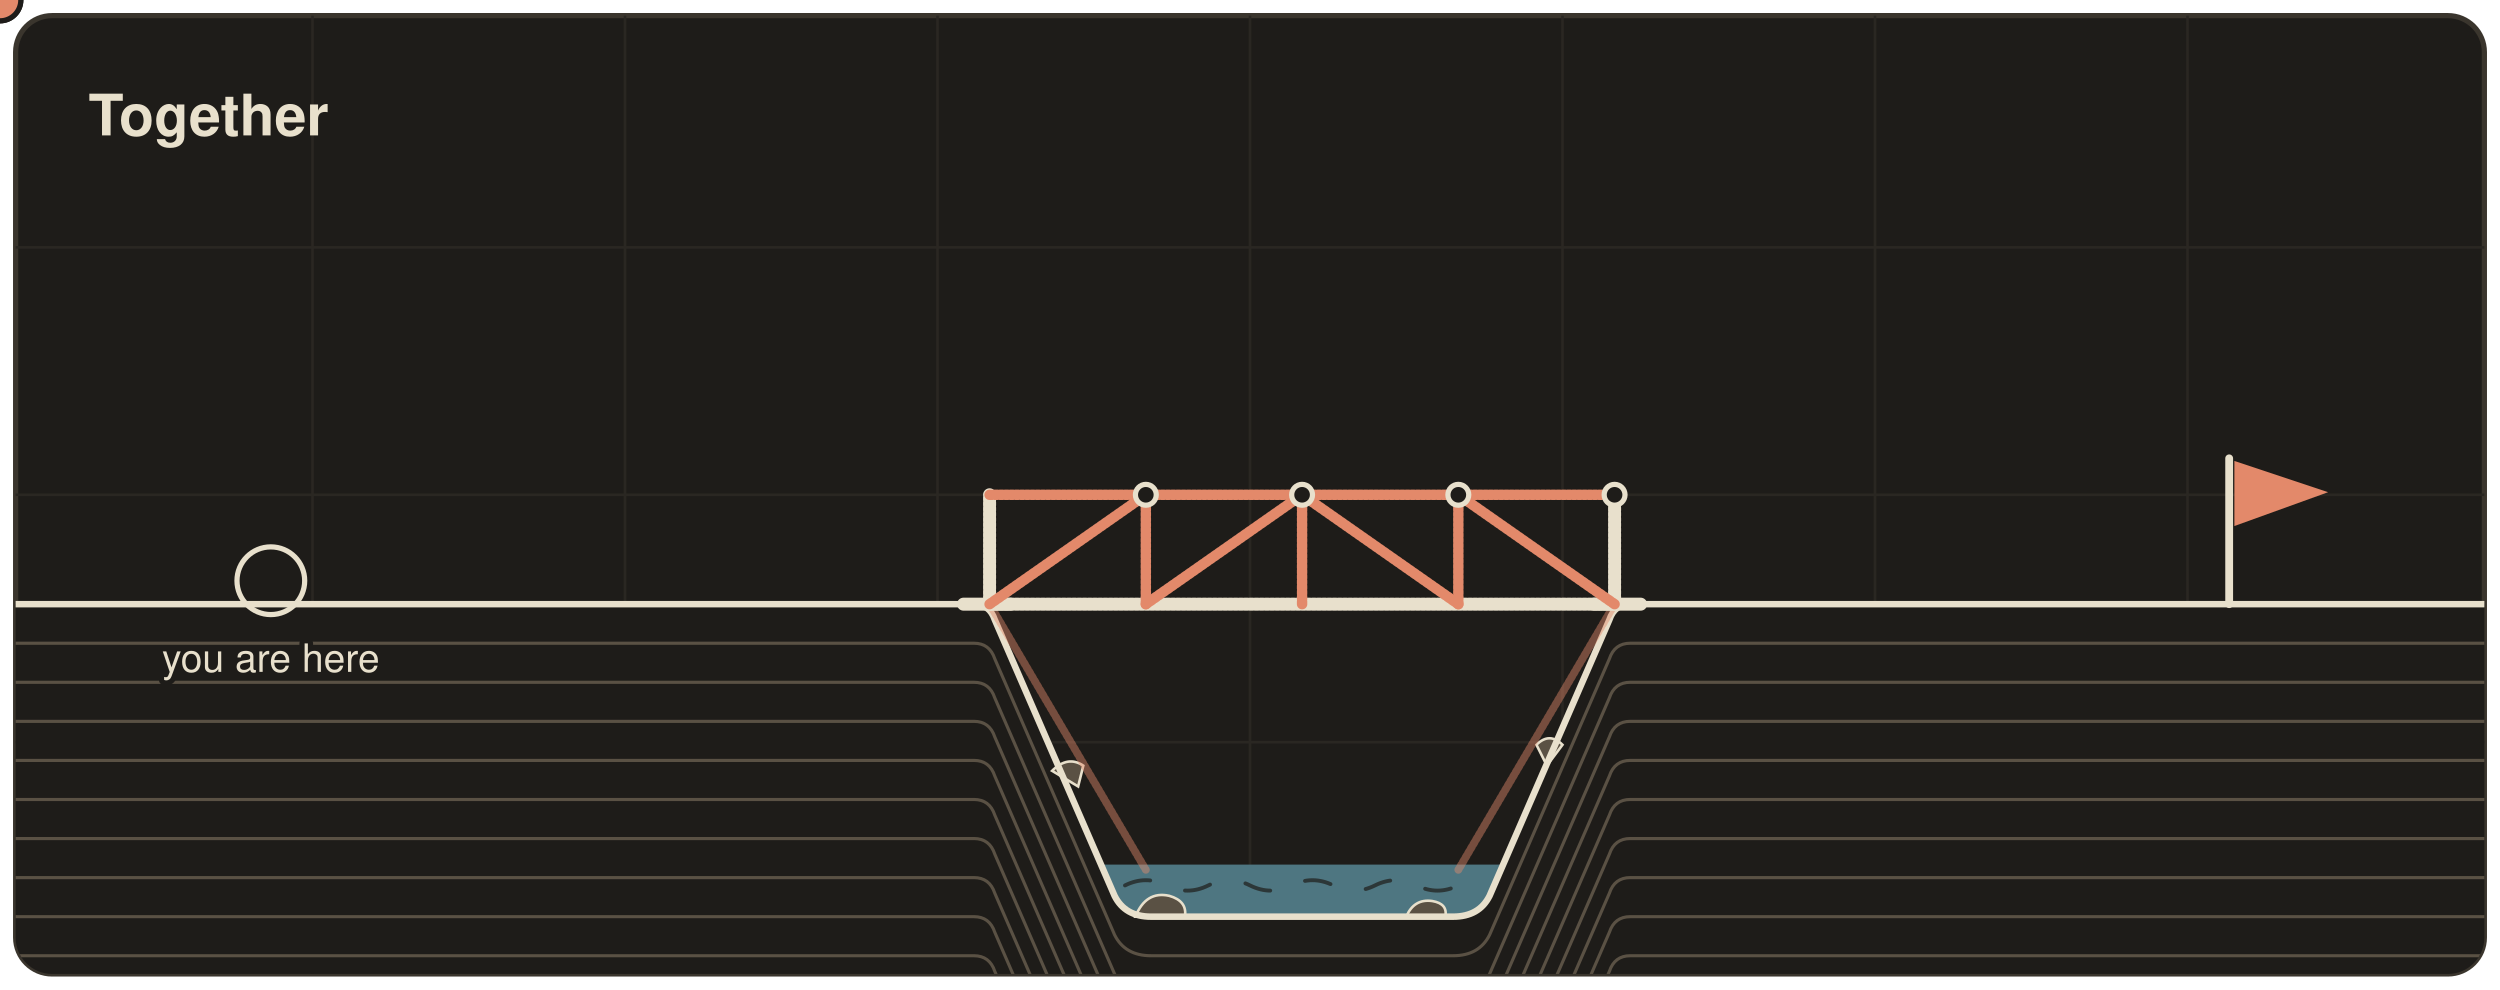
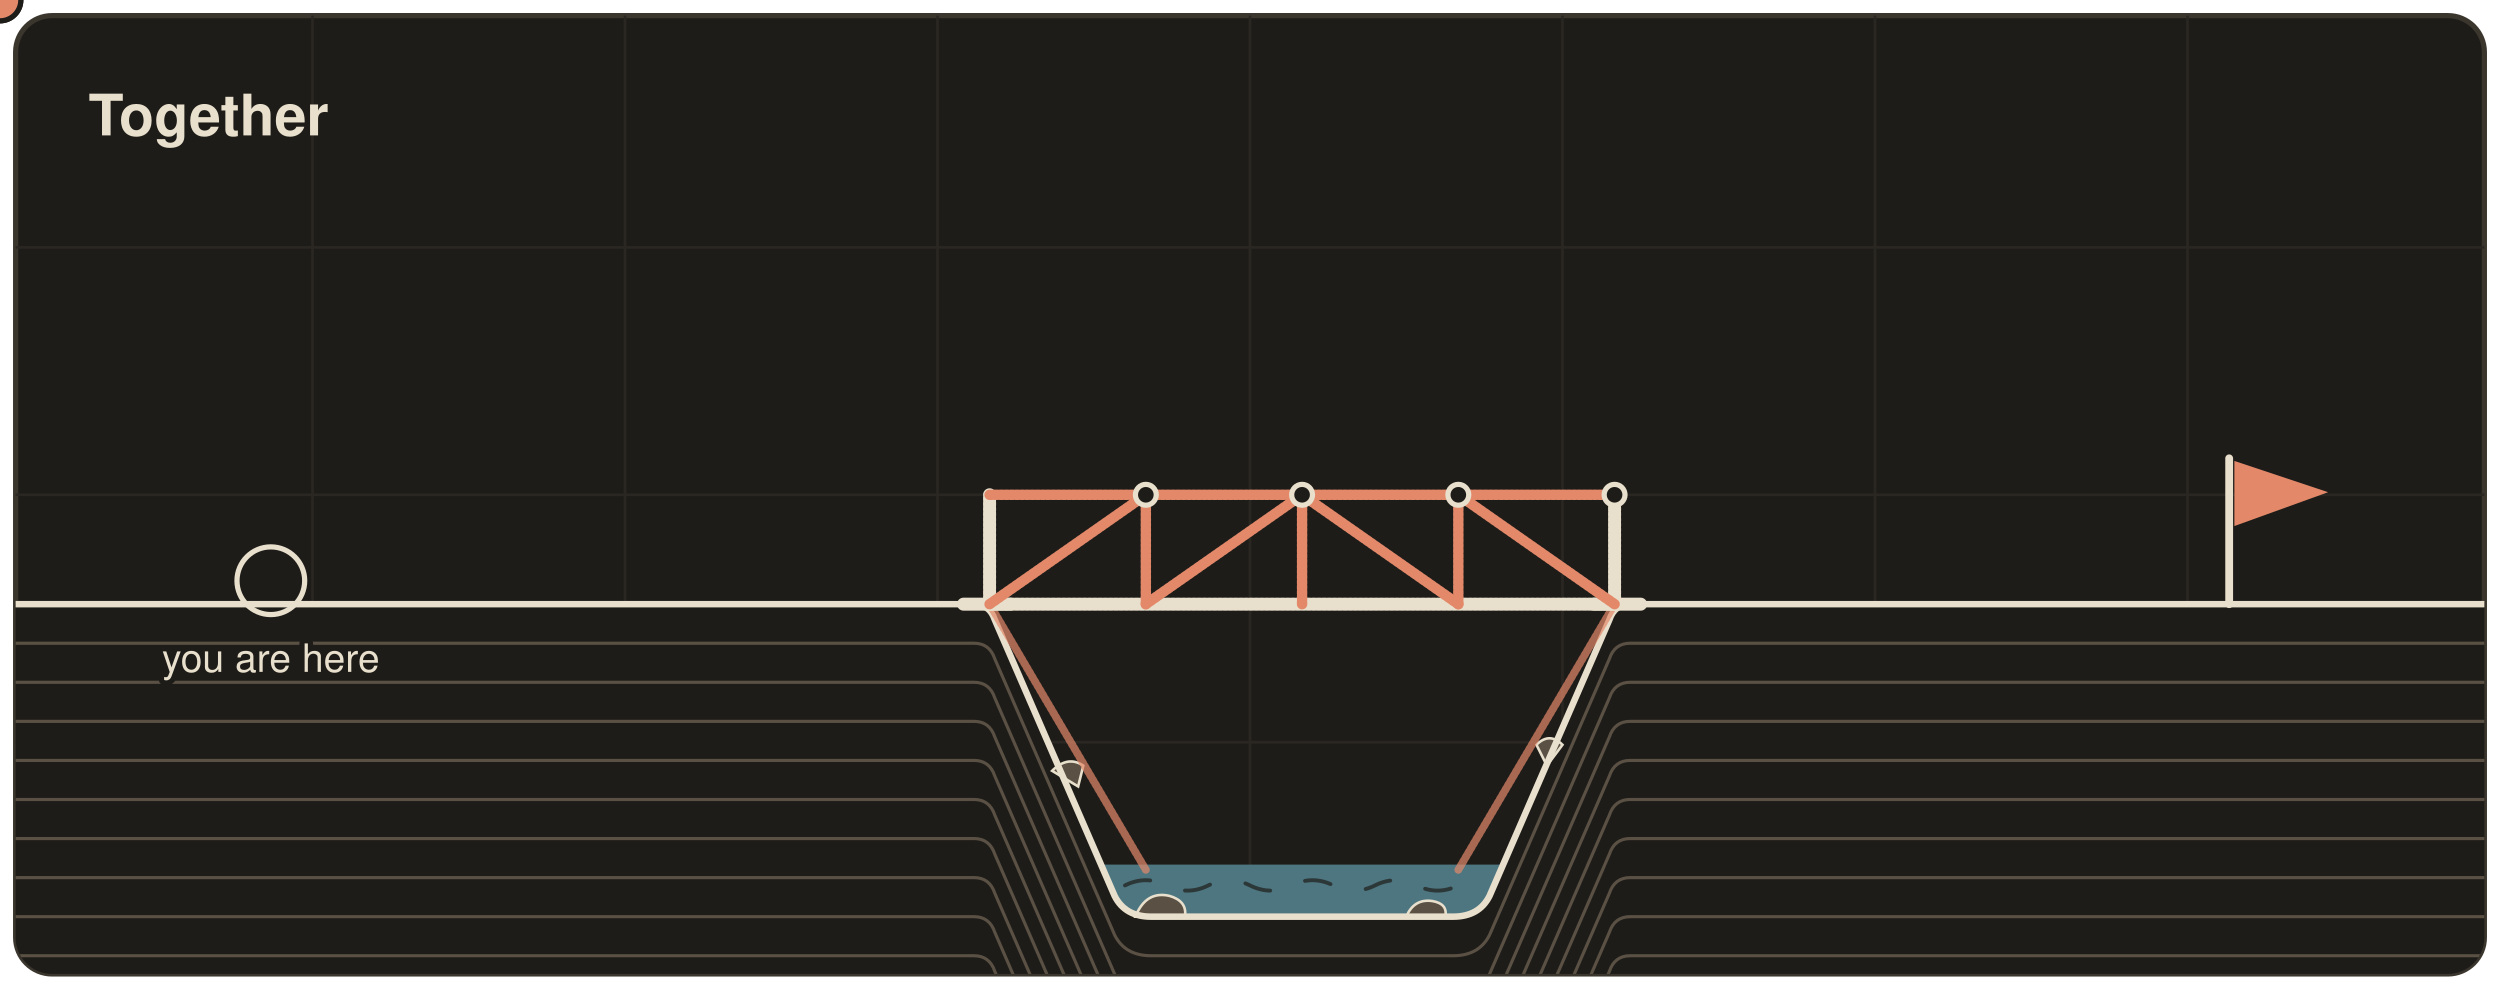
<svg xmlns="http://www.w3.org/2000/svg" viewBox="0 0 960 380" role="img" aria-label="Alone: the agent throws one thin plank across a gorge and runs onto it; the plank sags, snaps, and the agent falls into the river. Together: you plant the posts and the deck, the agent adds the bracing, triangle by triangle, and both of you cross a strong truss bridge to the goal.">
  <style>
text { font-family: -apple-system, BlinkMacSystemFont, "Segoe UI", Helvetica, Arial, sans-serif; }
.still { display: none; }
@media (prefers-reduced-motion: reduce) {
  .motion { display: none; }
  .still { display: inline; }
  * { animation: none !important; }
}
</style>
  <defs>
    <clipPath id="map">
      <rect x="6" y="6" width="948" height="368" rx="14" />
    </clipPath>
    <clipPath id="ground">
      <path d="M6 232 H374 Q380 232 382 238 L428 344 Q432 352 442 352 H558 Q568 352 572 344 L618 238 Q620 232 626 232 H954 V374 H6 Z" />
    </clipPath>
  </defs>
  <rect x="6" y="6" width="948" height="368" rx="14" fill="#1e1c19" stroke="#3a352d" stroke-width="2" />
  <g stroke="#2a2722" stroke-width="1">
    <path d="M120 6 V374 M240 6 V374 M360 6 V374 M480 6 V374 M600 6 V374 M720 6 V374 M840 6 V374" />
    <path d="M6 95 H954 M6 190 H954 M6 285 H954" />
  </g>
  <g clip-path="url(#map)">
    <path d="M6 232 H374 Q380 232 382 238 L428 344 Q432 352 442 352 H558 Q568 352 572 344 L618 238 Q620 232 626 232 H954 V374 H6 Z" fill="#1e1c19" />
    <g clip-path="url(#ground)" fill="none" stroke="#5a5144" stroke-width="1.2">
      <path d="M6 232 H374 Q380 232 382 238 L428 344 Q432 352 442 352 H558 Q568 352 572 344 L618 238 Q620 232 626 232 H954" transform="translate(0 15)" />
      <path d="M6 232 H374 Q380 232 382 238 L428 344 Q432 352 442 352 H558 Q568 352 572 344 L618 238 Q620 232 626 232 H954" transform="translate(0 30)" />
      <path d="M6 232 H374 Q380 232 382 238 L428 344 Q432 352 442 352 H558 Q568 352 572 344 L618 238 Q620 232 626 232 H954" transform="translate(0 45)" />
      <path d="M6 232 H374 Q380 232 382 238 L428 344 Q432 352 442 352 H558 Q568 352 572 344 L618 238 Q620 232 626 232 H954" transform="translate(0 60)" />
      <path d="M6 232 H374 Q380 232 382 238 L428 344 Q432 352 442 352 H558 Q568 352 572 344 L618 238 Q620 232 626 232 H954" transform="translate(0 75)" />
      <path d="M6 232 H374 Q380 232 382 238 L428 344 Q432 352 442 352 H558 Q568 352 572 344 L618 238 Q620 232 626 232 H954" transform="translate(0 90)" />
      <path d="M6 232 H374 Q380 232 382 238 L428 344 Q432 352 442 352 H558 Q568 352 572 344 L618 238 Q620 232 626 232 H954" transform="translate(0 105)" />
      <path d="M6 232 H374 Q380 232 382 238 L428 344 Q432 352 442 352 H558 Q568 352 572 344 L618 238 Q620 232 626 232 H954" transform="translate(0 120)" />
      <path d="M6 232 H374 Q380 232 382 238 L428 344 Q432 352 442 352 H558 Q568 352 572 344 L618 238 Q620 232 626 232 H954" transform="translate(0 135)" />
    </g>
    <path d="M423 332 L428 344 Q432 352 442 352 H558 Q568 352 572 344 L577 332 Z" fill="#4e7681" />
    <g fill="#5a5144" stroke="#e8e0cc" stroke-width="1">
      <path d="M436 352 q4 -10 13 -8 q7 2 6 8 Z" />
      <path d="M540 352 q3 -7 10 -6 q6 1 5 6 Z" />
      <path d="M404 296 q6 -6 12 -2 l-2 8 Z" />
      <path d="M590 286 q5 -5 10 0 l-6 8 Z" />
    </g>
    <path d="M6 232 H374 Q380 232 382 238 L428 344 Q432 352 442 352 H558 Q568 352 572 344 L618 238 Q620 232 626 232 H954" fill="none" stroke="#e8e0cc" stroke-width="2.5" stroke-linejoin="round" />
  </g>
  <circle cx="104" cy="223" r="13" fill="none" stroke="#e8e0cc" stroke-width="2" />
  <text x="104" y="258" font-size="15" text-anchor="middle" fill="#e8e0cc" paint-order="stroke" stroke="#1e1c19" stroke-width="4" stroke-linejoin="round">you are here</text>
  <path d="M856 232 V176" stroke="#e8e0cc" stroke-width="3" stroke-linecap="round" />
  <path d="M858 177 L894 189 L858 202 Z" fill="#e3896a" />
  <g class="motion">
    <animate attributeName="opacity" values="0;1;1;0" keyTimes="0;0.03;0.96;1" dur="12s" repeatCount="indefinite" />
    <path d="M432 340 q8 -4 16 0 t16 0 t16 0 t16 0 t16 0 t16 0 t16 0 t16 0" fill="none" stroke="#1e1c19" stroke-width="1.5" stroke-linecap="round" stroke-dasharray="10 14" opacity="0.7">
      <animate attributeName="stroke-dashoffset" values="0;-240" keyTimes="0;1" dur="12s" repeatCount="indefinite" />
    </path>
-     <g stroke="#e3896a" stroke-width="3" stroke-linecap="round" fill="none" opacity="0.45">
-       <animate attributeName="opacity" values="1;1;0.45;0.45" keyTimes="0;0.3;0.34;1" dur="12s" repeatCount="indefinite" calcMode="spline" keySplines="0 0 1 1;0 0 1 1;0 0 1 1" />
+     <g stroke="#e3896a" stroke-width="3" stroke-linecap="round" fill="none" opacity="0.7">
+       <animate attributeName="opacity" values="1;1;0.7;0.7" keyTimes="0;0.3;0.34;1" dur="12s" repeatCount="indefinite" calcMode="spline" keySplines="0 0 1 1;0 0 1 1;0 0 1 1" />
      <path pathLength="1" d="M380 232 L440 334" stroke-dasharray="1 1" stroke-dashoffset="0">
        <animate attributeName="stroke-dashoffset" values="1;1;0;0" keyTimes="0;0.06;0.085;1" dur="12s" repeatCount="indefinite" calcMode="spline" keySplines="0 0 1 1;0.4 0 0.2 1;0 0 1 1" />
        <animate attributeName="d" values="M380 232 L500 232;M380 232 L500 232;M380 232 L500 262;M380 232 L500 257;M380 232 L500 265;M380 232 L478 312;M380 232 L430 340;M380 232 L446 330;M380 232 L440 334;M380 232 L440 334" keyTimes="0;0.11;0.17;0.19;0.21;0.235;0.26;0.272;0.285;1" dur="12s" repeatCount="indefinite" calcMode="spline" keySplines="0 0 1 1;0.4 0 0.6 1;0.4 0 0.6 1;0.4 0 0.6 1;0.5 0 1 1;0.2 0 0.4 1;0.3 0 0.6 1;0.3 0 0.6 1;0 0 1 1" />
      </path>
      <path pathLength="1" d="M620 232 L560 334" stroke-dasharray="1 1" stroke-dashoffset="0">
        <animate attributeName="stroke-dashoffset" values="-1;-1;0;0" keyTimes="0;0.085;0.11;1" dur="12s" repeatCount="indefinite" calcMode="spline" keySplines="0 0 1 1;0.4 0 0.2 1;0 0 1 1" />
        <animate attributeName="d" values="M620 232 L500 232;M620 232 L500 232;M620 232 L500 262;M620 232 L500 257;M620 232 L500 265;M620 232 L522 312;M620 232 L570 340;M620 232 L554 330;M620 232 L560 334;M620 232 L560 334" keyTimes="0;0.11;0.17;0.19;0.21;0.235;0.26;0.272;0.285;1" dur="12s" repeatCount="indefinite" calcMode="spline" keySplines="0 0 1 1;0.4 0 0.6 1;0.4 0 0.6 1;0.4 0 0.6 1;0.5 0 1 1;0.2 0 0.4 1;0.3 0 0.6 1;0.3 0 0.6 1;0 0 1 1" />
      </path>
    </g>
    <g stroke="#e8e0cc" stroke-width="2.5" stroke-linecap="round" opacity="0">
      <animate attributeName="opacity" values="0;0;1;0;0" keyTimes="0;0.209;0.212;0.25;1" dur="12s" repeatCount="indefinite" calcMode="spline" keySplines="0 0 1 1;0 0 1 1;0 0 1 1;0 0 1 1" />
      <path d="M500 250 l-6 -14 M508 252 l10 -10 M490 262 l-14 -2 M512 266 l14 2 M496 274 l-6 12 M506 274 l6 12" />
    </g>
    <ellipse cx="500" cy="334" rx="26" ry="6" fill="none" stroke="#1e1c19" stroke-width="2" opacity="0">
      <animate attributeName="rx" values="4;4;30;30" keyTimes="0;0.285;0.34;1" dur="12s" repeatCount="indefinite" calcMode="spline" keySplines="0.4 0 0.2 1;0.4 0 0.2 1;0.4 0 0.2 1" />
      <animate attributeName="opacity" values="0;0;1;0;0" keyTimes="0;0.284;0.29;0.34;1" dur="12s" repeatCount="indefinite" calcMode="spline" keySplines="0 0 1 1;0 0 1 1;0 0 1 1;0 0 1 1" />
    </ellipse>
    <g opacity="0">
      <animate attributeName="opacity" values="0;0;1;1;0;0" keyTimes="0;0.03;0.05;0.27;0.29;1" dur="12s" repeatCount="indefinite" calcMode="spline" keySplines="0 0 1 1;0 0 1 1;0 0 1 1;0 0 1 1;0 0 1 1" />
      <animateTransform attributeName="transform" type="translate" values="104 223;104 223;372 223;500 253;500 249;500 256;500 340;500 340" keyTimes="0;0.045;0.11;0.17;0.19;0.211;0.285;1" dur="12s" repeatCount="indefinite" calcMode="spline" keySplines="0 0 1 1;0.5 0 0.6 1;0.3 0 0.6 1;0.4 0 0.6 1;0.4 0 0.6 1;0.6 0 1 1;0 0 1 1" />
      <circle r="8" fill="#e3896a" stroke="#1e1c19" stroke-width="2" />
      <text y="-17" font-size="14" text-anchor="middle" fill="#e8e0cc" paint-order="stroke" stroke="#1e1c19" stroke-width="4" stroke-linejoin="round">agent</text>
    </g>
    <text x="34" y="52" font-size="22" font-weight="600" fill="#e8e0cc" opacity="0">Alone<animate attributeName="opacity" values="0;1;1;0;0" keyTimes="0;0.03;0.3;0.33;1" dur="12s" repeatCount="indefinite" calcMode="spline" keySplines="0 0 1 1;0 0 1 1;0 0 1 1;0 0 1 1" />
    </text>
    <g stroke="#e8e0cc" stroke-linecap="round" fill="none">
      <path pathLength="1" d="M380 232 L380 190" stroke-width="5" stroke-dasharray="1 1" stroke-dashoffset="0">
        <animate attributeName="stroke-dashoffset" values="1;1;0;0" keyTimes="0;0.45;0.48;1" dur="12s" repeatCount="indefinite" calcMode="spline" keySplines="0 0 1 1;0.4 0 0.2 1;0 0 1 1" />
      </path>
      <path pathLength="1" d="M620 232 L620 190" stroke-width="5" stroke-dasharray="1 1" stroke-dashoffset="0">
        <animate attributeName="stroke-dashoffset" values="1;1;0;0" keyTimes="0;0.48;0.51;1" dur="12s" repeatCount="indefinite" calcMode="spline" keySplines="0 0 1 1;0.4 0 0.2 1;0 0 1 1" />
      </path>
      <path d="M370 232 H388" stroke-width="5">
        <animate attributeName="opacity" values="0;0;1;1" keyTimes="0;0.45;0.46;1" dur="12s" repeatCount="indefinite" calcMode="spline" keySplines="0 0 1 1;0 0 1 1;0 0 1 1" />
      </path>
      <path d="M612 232 H630" stroke-width="5">
        <animate attributeName="opacity" values="0;0;1;1" keyTimes="0;0.48;0.49;1" dur="12s" repeatCount="indefinite" calcMode="spline" keySplines="0 0 1 1;0 0 1 1;0 0 1 1" />
      </path>
      <path pathLength="1" d="M380 232 L620 232" stroke-width="5" stroke-dasharray="1 1" stroke-dashoffset="0">
        <animate attributeName="stroke-dashoffset" values="1;1;0;0" keyTimes="0;0.515;0.575;1" dur="12s" repeatCount="indefinite" calcMode="spline" keySplines="0 0 1 1;0.4 0 0.2 1;0 0 1 1" />
      </path>
    </g>
    <path pathLength="1" d="M380 232 L440 190" fill="none" stroke="#e3896a" stroke-width="4" stroke-linecap="round" stroke-dasharray="1 1" stroke-dashoffset="0">
      <animate attributeName="stroke-dashoffset" values="1;1;0;0" keyTimes="0;0.585;0.607;1" dur="12s" repeatCount="indefinite" calcMode="spline" keySplines="0 0 1 1;0.4 0 0.2 1;0 0 1 1" />
    </path>
    <path pathLength="1" d="M380 190 L440 190" fill="none" stroke="#e3896a" stroke-width="4" stroke-linecap="round" stroke-dasharray="1 1" stroke-dashoffset="0">
      <animate attributeName="stroke-dashoffset" values="1;1;0;0" keyTimes="0;0.601;0.621;1" dur="12s" repeatCount="indefinite" calcMode="spline" keySplines="0 0 1 1;0.4 0 0.2 1;0 0 1 1" />
    </path>
    <path pathLength="1" d="M440 232 L440 190" fill="none" stroke="#e3896a" stroke-width="4" stroke-linecap="round" stroke-dasharray="1 1" stroke-dashoffset="0">
      <animate attributeName="stroke-dashoffset" values="1;1;0;0" keyTimes="0;0.615;0.633;1" dur="12s" repeatCount="indefinite" calcMode="spline" keySplines="0 0 1 1;0.4 0 0.2 1;0 0 1 1" />
    </path>
    <path pathLength="1" d="M440 232 L500 190" fill="none" stroke="#e3896a" stroke-width="4" stroke-linecap="round" stroke-dasharray="1 1" stroke-dashoffset="0">
      <animate attributeName="stroke-dashoffset" values="1;1;0;0" keyTimes="0;0.64;0.662;1" dur="12s" repeatCount="indefinite" calcMode="spline" keySplines="0 0 1 1;0.4 0 0.2 1;0 0 1 1" />
    </path>
    <path pathLength="1" d="M440 190 L500 190" fill="none" stroke="#e3896a" stroke-width="4" stroke-linecap="round" stroke-dasharray="1 1" stroke-dashoffset="0">
      <animate attributeName="stroke-dashoffset" values="1;1;0;0" keyTimes="0;0.656;0.676;1" dur="12s" repeatCount="indefinite" calcMode="spline" keySplines="0 0 1 1;0.4 0 0.2 1;0 0 1 1" />
    </path>
    <path pathLength="1" d="M500 232 L500 190" fill="none" stroke="#e3896a" stroke-width="4" stroke-linecap="round" stroke-dasharray="1 1" stroke-dashoffset="0">
      <animate attributeName="stroke-dashoffset" values="1;1;0;0" keyTimes="0;0.67;0.688;1" dur="12s" repeatCount="indefinite" calcMode="spline" keySplines="0 0 1 1;0.4 0 0.2 1;0 0 1 1" />
    </path>
    <path pathLength="1" d="M560 232 L500 190" fill="none" stroke="#e3896a" stroke-width="4" stroke-linecap="round" stroke-dasharray="1 1" stroke-dashoffset="0">
      <animate attributeName="stroke-dashoffset" values="1;1;0;0" keyTimes="0;0.695;0.717;1" dur="12s" repeatCount="indefinite" calcMode="spline" keySplines="0 0 1 1;0.4 0 0.2 1;0 0 1 1" />
    </path>
    <path pathLength="1" d="M500 190 L560 190" fill="none" stroke="#e3896a" stroke-width="4" stroke-linecap="round" stroke-dasharray="1 1" stroke-dashoffset="0">
      <animate attributeName="stroke-dashoffset" values="1;1;0;0" keyTimes="0;0.711;0.731;1" dur="12s" repeatCount="indefinite" calcMode="spline" keySplines="0 0 1 1;0.4 0 0.2 1;0 0 1 1" />
    </path>
    <path pathLength="1" d="M560 232 L560 190" fill="none" stroke="#e3896a" stroke-width="4" stroke-linecap="round" stroke-dasharray="1 1" stroke-dashoffset="0">
      <animate attributeName="stroke-dashoffset" values="1;1;0;0" keyTimes="0;0.725;0.743;1" dur="12s" repeatCount="indefinite" calcMode="spline" keySplines="0 0 1 1;0.4 0 0.2 1;0 0 1 1" />
    </path>
    <path pathLength="1" d="M620 232 L560 190" fill="none" stroke="#e3896a" stroke-width="4" stroke-linecap="round" stroke-dasharray="1 1" stroke-dashoffset="0">
      <animate attributeName="stroke-dashoffset" values="1;1;0;0" keyTimes="0;0.75;0.772;1" dur="12s" repeatCount="indefinite" calcMode="spline" keySplines="0 0 1 1;0.4 0 0.2 1;0 0 1 1" />
    </path>
    <path pathLength="1" d="M560 190 L620 190" fill="none" stroke="#e3896a" stroke-width="4" stroke-linecap="round" stroke-dasharray="1 1" stroke-dashoffset="0">
      <animate attributeName="stroke-dashoffset" values="1;1;0;0" keyTimes="0;0.766;0.786;1" dur="12s" repeatCount="indefinite" calcMode="spline" keySplines="0 0 1 1;0.4 0 0.2 1;0 0 1 1" />
    </path>
    <circle cx="440" cy="190" r="4" fill="#1e1c19" stroke="#e8e0cc" stroke-width="2">
      <animate attributeName="opacity" values="0;0;1;1" keyTimes="0;0.635;0.64;1" dur="12s" repeatCount="indefinite" calcMode="spline" keySplines="0 0 1 1;0 0 1 1;0 0 1 1" />
      <animate attributeName="r" values="4;4;6.5;4;4" keyTimes="0;0.635;0.647;0.665;1" dur="12s" repeatCount="indefinite" calcMode="spline" keySplines="0.4 0 0.2 1;0.4 0 0.2 1;0.4 0 0.2 1;0.4 0 0.2 1" />
    </circle>
    <circle cx="440" cy="190" r="16" fill="none" stroke="#e3896a" stroke-width="2" opacity="0">
      <animate attributeName="r" values="4;4;18;18" keyTimes="0;0.635;0.675;1" dur="12s" repeatCount="indefinite" calcMode="spline" keySplines="0 0 1 1;0.2 0.8 0.4 1;0 0 1 1" />
      <animate attributeName="opacity" values="0;0;0.9;0;0" keyTimes="0;0.635;0.639;0.675;1" dur="12s" repeatCount="indefinite" calcMode="spline" keySplines="0 0 1 1;0 0 1 1;0 0 1 1;0 0 1 1" />
    </circle>
    <circle cx="500" cy="190" r="4" fill="#1e1c19" stroke="#e8e0cc" stroke-width="2">
      <animate attributeName="opacity" values="0;0;1;1" keyTimes="0;0.69;0.695;1" dur="12s" repeatCount="indefinite" calcMode="spline" keySplines="0 0 1 1;0 0 1 1;0 0 1 1" />
      <animate attributeName="r" values="4;4;6.5;4;4" keyTimes="0;0.69;0.702;0.72;1" dur="12s" repeatCount="indefinite" calcMode="spline" keySplines="0.4 0 0.2 1;0.4 0 0.2 1;0.4 0 0.2 1;0.4 0 0.2 1" />
    </circle>
    <circle cx="500" cy="190" r="16" fill="none" stroke="#e3896a" stroke-width="2" opacity="0">
      <animate attributeName="r" values="4;4;18;18" keyTimes="0;0.69;0.73;1" dur="12s" repeatCount="indefinite" calcMode="spline" keySplines="0 0 1 1;0.2 0.8 0.4 1;0 0 1 1" />
      <animate attributeName="opacity" values="0;0;0.9;0;0" keyTimes="0;0.69;0.694;0.73;1" dur="12s" repeatCount="indefinite" calcMode="spline" keySplines="0 0 1 1;0 0 1 1;0 0 1 1;0 0 1 1" />
    </circle>
    <circle cx="560" cy="190" r="4" fill="#1e1c19" stroke="#e8e0cc" stroke-width="2">
      <animate attributeName="opacity" values="0;0;1;1" keyTimes="0;0.745;0.75;1" dur="12s" repeatCount="indefinite" calcMode="spline" keySplines="0 0 1 1;0 0 1 1;0 0 1 1" />
      <animate attributeName="r" values="4;4;6.5;4;4" keyTimes="0;0.745;0.757;0.775;1" dur="12s" repeatCount="indefinite" calcMode="spline" keySplines="0.4 0 0.2 1;0.4 0 0.2 1;0.4 0 0.2 1;0.4 0 0.2 1" />
    </circle>
    <circle cx="560" cy="190" r="16" fill="none" stroke="#e3896a" stroke-width="2" opacity="0">
      <animate attributeName="r" values="4;4;18;18" keyTimes="0;0.745;0.785;1" dur="12s" repeatCount="indefinite" calcMode="spline" keySplines="0 0 1 1;0.2 0.8 0.4 1;0 0 1 1" />
      <animate attributeName="opacity" values="0;0;0.9;0;0" keyTimes="0;0.745;0.749;0.785;1" dur="12s" repeatCount="indefinite" calcMode="spline" keySplines="0 0 1 1;0 0 1 1;0 0 1 1;0 0 1 1" />
    </circle>
    <circle cx="620" cy="190" r="4" fill="#1e1c19" stroke="#e8e0cc" stroke-width="2">
      <animate attributeName="opacity" values="0;0;1;1" keyTimes="0;0.8;0.805;1" dur="12s" repeatCount="indefinite" calcMode="spline" keySplines="0 0 1 1;0 0 1 1;0 0 1 1" />
      <animate attributeName="r" values="4;4;6.5;4;4" keyTimes="0;0.8;0.812;0.83;1" dur="12s" repeatCount="indefinite" calcMode="spline" keySplines="0.4 0 0.2 1;0.4 0 0.2 1;0.4 0 0.2 1;0.4 0 0.2 1" />
    </circle>
    <circle cx="620" cy="190" r="16" fill="none" stroke="#e3896a" stroke-width="2" opacity="0">
      <animate attributeName="r" values="4;4;18;18" keyTimes="0;0.8;0.84;1" dur="12s" repeatCount="indefinite" calcMode="spline" keySplines="0 0 1 1;0.2 0.8 0.4 1;0 0 1 1" />
      <animate attributeName="opacity" values="0;0;0.9;0;0" keyTimes="0;0.8;0.804;0.84;1" dur="12s" repeatCount="indefinite" calcMode="spline" keySplines="0 0 1 1;0 0 1 1;0 0 1 1;0 0 1 1" />
    </circle>
    <g>
-       <animate attributeName="opacity" values="0;0;1;1" keyTimes="0;0.355;0.38;1" dur="12s" repeatCount="indefinite" calcMode="spline" keySplines="0 0 1 1;0 0 1 1;0 0 1 1" />
-       <animateTransform attributeName="transform" type="translate" values="104 223;104 223;352 223;352 223;818 223;818 223" keyTimes="0;0.37;0.44;0.82;0.93;1" dur="12s" repeatCount="indefinite" calcMode="spline" keySplines="0.4 0 0.2 1;0.4 0 0.2 1;0.4 0 0.2 1;0.4 0 0.2 1;0.4 0 0.2 1" />
+       <animate attributeName="opacity" values="0;0;1;1" keyTimes="0;0.325;0.35;1" dur="12s" repeatCount="indefinite" calcMode="spline" keySplines="0 0 1 1;0 0 1 1;0 0 1 1" />
+       <animateTransform attributeName="transform" type="translate" values="104 223;104 223;352 223;352 223;818 223;818 223" keyTimes="0;0.34;0.44;0.82;0.93;1" dur="12s" repeatCount="indefinite" calcMode="spline" keySplines="0.4 0 0.2 1;0.4 0 0.2 1;0.4 0 0.2 1;0.4 0 0.2 1;0.4 0 0.2 1" />
      <circle r="8" fill="#e8e0cc" stroke="#1e1c19" stroke-width="2" />
      <text y="-17" font-size="14" text-anchor="middle" fill="#e8e0cc" paint-order="stroke" stroke="#1e1c19" stroke-width="4" stroke-linejoin="round">you</text>
    </g>
    <g>
-       <animate attributeName="opacity" values="0;0;1;1" keyTimes="0;0.355;0.38;1" dur="12s" repeatCount="indefinite" calcMode="spline" keySplines="0 0 1 1;0 0 1 1;0 0 1 1" />
-       <animateTransform attributeName="transform" type="translate" values="104 223;104 223;312 223;312 223;410 223;410 223;470 223;470 223;530 223;530 223;590 223;590 223;772 223;772 223" keyTimes="0;0.37;0.44;0.575;0.585;0.635;0.64;0.69;0.695;0.745;0.75;0.82;0.93;1" dur="12s" repeatCount="indefinite" calcMode="spline" keySplines="0.4 0 0.2 1;0.4 0 0.2 1;0.4 0 0.2 1;0.4 0 0.2 1;0.4 0 0.2 1;0.4 0 0.2 1;0.4 0 0.2 1;0.4 0 0.2 1;0.4 0 0.2 1;0.4 0 0.2 1;0.4 0 0.2 1;0.4 0 0.2 1;0.4 0 0.2 1" />
+       <animate attributeName="opacity" values="0;0;1;1" keyTimes="0;0.325;0.35;1" dur="12s" repeatCount="indefinite" calcMode="spline" keySplines="0 0 1 1;0 0 1 1;0 0 1 1" />
+       <animateTransform attributeName="transform" type="translate" values="104 223;104 223;312 223;312 223;410 223;410 223;470 223;470 223;530 223;530 223;590 223;590 223;772 223;772 223" keyTimes="0;0.34;0.44;0.575;0.585;0.635;0.64;0.69;0.695;0.745;0.75;0.82;0.93;1" dur="12s" repeatCount="indefinite" calcMode="spline" keySplines="0.4 0 0.2 1;0.4 0 0.2 1;0.4 0 0.2 1;0.4 0 0.2 1;0.4 0 0.2 1;0.4 0 0.2 1;0.4 0 0.2 1;0.4 0 0.2 1;0.4 0 0.2 1;0.4 0 0.2 1;0.4 0 0.2 1;0.4 0 0.2 1;0.4 0 0.2 1" />
      <circle r="8" fill="#e3896a" stroke="#1e1c19" stroke-width="2" />
-       <text y="-17" font-size="14" text-anchor="middle" fill="#e8e0cc" paint-order="stroke" stroke="#1e1c19" stroke-width="4" stroke-linejoin="round">agent</text>
-     </g>
-     <text x="34" y="52" font-size="22" font-weight="600" fill="#e8e0cc">Together<animate attributeName="opacity" values="0;0;1;1" keyTimes="0;0.34;0.37;1" dur="12s" repeatCount="indefinite" calcMode="spline" keySplines="0 0 1 1;0 0 1 1;0 0 1 1" />
+       <text y="-17" font-size="14" text-anchor="middle" fill="#e8e0cc" paint-order="stroke" stroke="#1e1c19" stroke-width="4" stroke-linejoin="round">agent<animate attributeName="y" values="-17;-17;30;30;-17;-17" keyTimes="0;0.57;0.585;0.75;0.765;1" dur="12s" repeatCount="indefinite" calcMode="spline" keySplines="0.4 0 0.2 1;0.4 0 0.2 1;0.4 0 0.2 1;0.4 0 0.2 1;0.4 0 0.2 1" />
+       </text>
+     </g>
+     <text x="34" y="52" font-size="22" font-weight="600" fill="#e8e0cc">Together<animate attributeName="opacity" values="0;0;1;1" keyTimes="0;0.32;0.345;1" dur="12s" repeatCount="indefinite" calcMode="spline" keySplines="0 0 1 1;0 0 1 1;0 0 1 1" />
    </text>
  </g>
  <g class="still">
-     <g stroke="#e3896a" stroke-width="3" stroke-linecap="round" fill="none" opacity="0.45">
+     <g stroke="#e3896a" stroke-width="3" stroke-linecap="round" fill="none" opacity="0.7">
      <path d="M380 232 L440 334" />
      <path d="M620 232 L560 334" />
    </g>
    <g stroke="#e8e0cc" stroke-linecap="round" fill="none" stroke-width="5">
      <path d="M380 232 L380 190" />
      <path d="M620 232 L620 190" />
      <path d="M370 232 H388" />
      <path d="M612 232 H630" />
      <path d="M380 232 L620 232" />
    </g>
    <path d="M380 232 L440 190" fill="none" stroke="#e3896a" stroke-width="4" stroke-linecap="round" />
    <path d="M380 190 L440 190" fill="none" stroke="#e3896a" stroke-width="4" stroke-linecap="round" />
    <path d="M440 232 L440 190" fill="none" stroke="#e3896a" stroke-width="4" stroke-linecap="round" />
    <path d="M440 232 L500 190" fill="none" stroke="#e3896a" stroke-width="4" stroke-linecap="round" />
    <path d="M440 190 L500 190" fill="none" stroke="#e3896a" stroke-width="4" stroke-linecap="round" />
    <path d="M500 232 L500 190" fill="none" stroke="#e3896a" stroke-width="4" stroke-linecap="round" />
    <path d="M560 232 L500 190" fill="none" stroke="#e3896a" stroke-width="4" stroke-linecap="round" />
    <path d="M500 190 L560 190" fill="none" stroke="#e3896a" stroke-width="4" stroke-linecap="round" />
    <path d="M560 232 L560 190" fill="none" stroke="#e3896a" stroke-width="4" stroke-linecap="round" />
    <path d="M620 232 L560 190" fill="none" stroke="#e3896a" stroke-width="4" stroke-linecap="round" />
    <path d="M560 190 L620 190" fill="none" stroke="#e3896a" stroke-width="4" stroke-linecap="round" />
    <circle cx="440" cy="190" r="4" fill="#1e1c19" stroke="#e8e0cc" stroke-width="2" />
    <circle cx="500" cy="190" r="4" fill="#1e1c19" stroke="#e8e0cc" stroke-width="2" />
    <circle cx="560" cy="190" r="4" fill="#1e1c19" stroke="#e8e0cc" stroke-width="2" />
    <circle cx="620" cy="190" r="4" fill="#1e1c19" stroke="#e8e0cc" stroke-width="2" />
    <g transform="translate(818 223)">
      <circle r="8" fill="#e8e0cc" stroke="#1e1c19" stroke-width="2" />
      <text y="-17" font-size="14" text-anchor="middle" fill="#e8e0cc" paint-order="stroke" stroke="#1e1c19" stroke-width="4" stroke-linejoin="round">you</text>
    </g>
    <g transform="translate(772 223)">
      <circle r="8" fill="#e3896a" stroke="#1e1c19" stroke-width="2" />
      <text y="-17" font-size="14" text-anchor="middle" fill="#e8e0cc" paint-order="stroke" stroke="#1e1c19" stroke-width="4" stroke-linejoin="round">agent</text>
    </g>
    <text x="34" y="52" font-size="22" font-weight="600" fill="#e8e0cc">Together</text>
  </g>
</svg>
